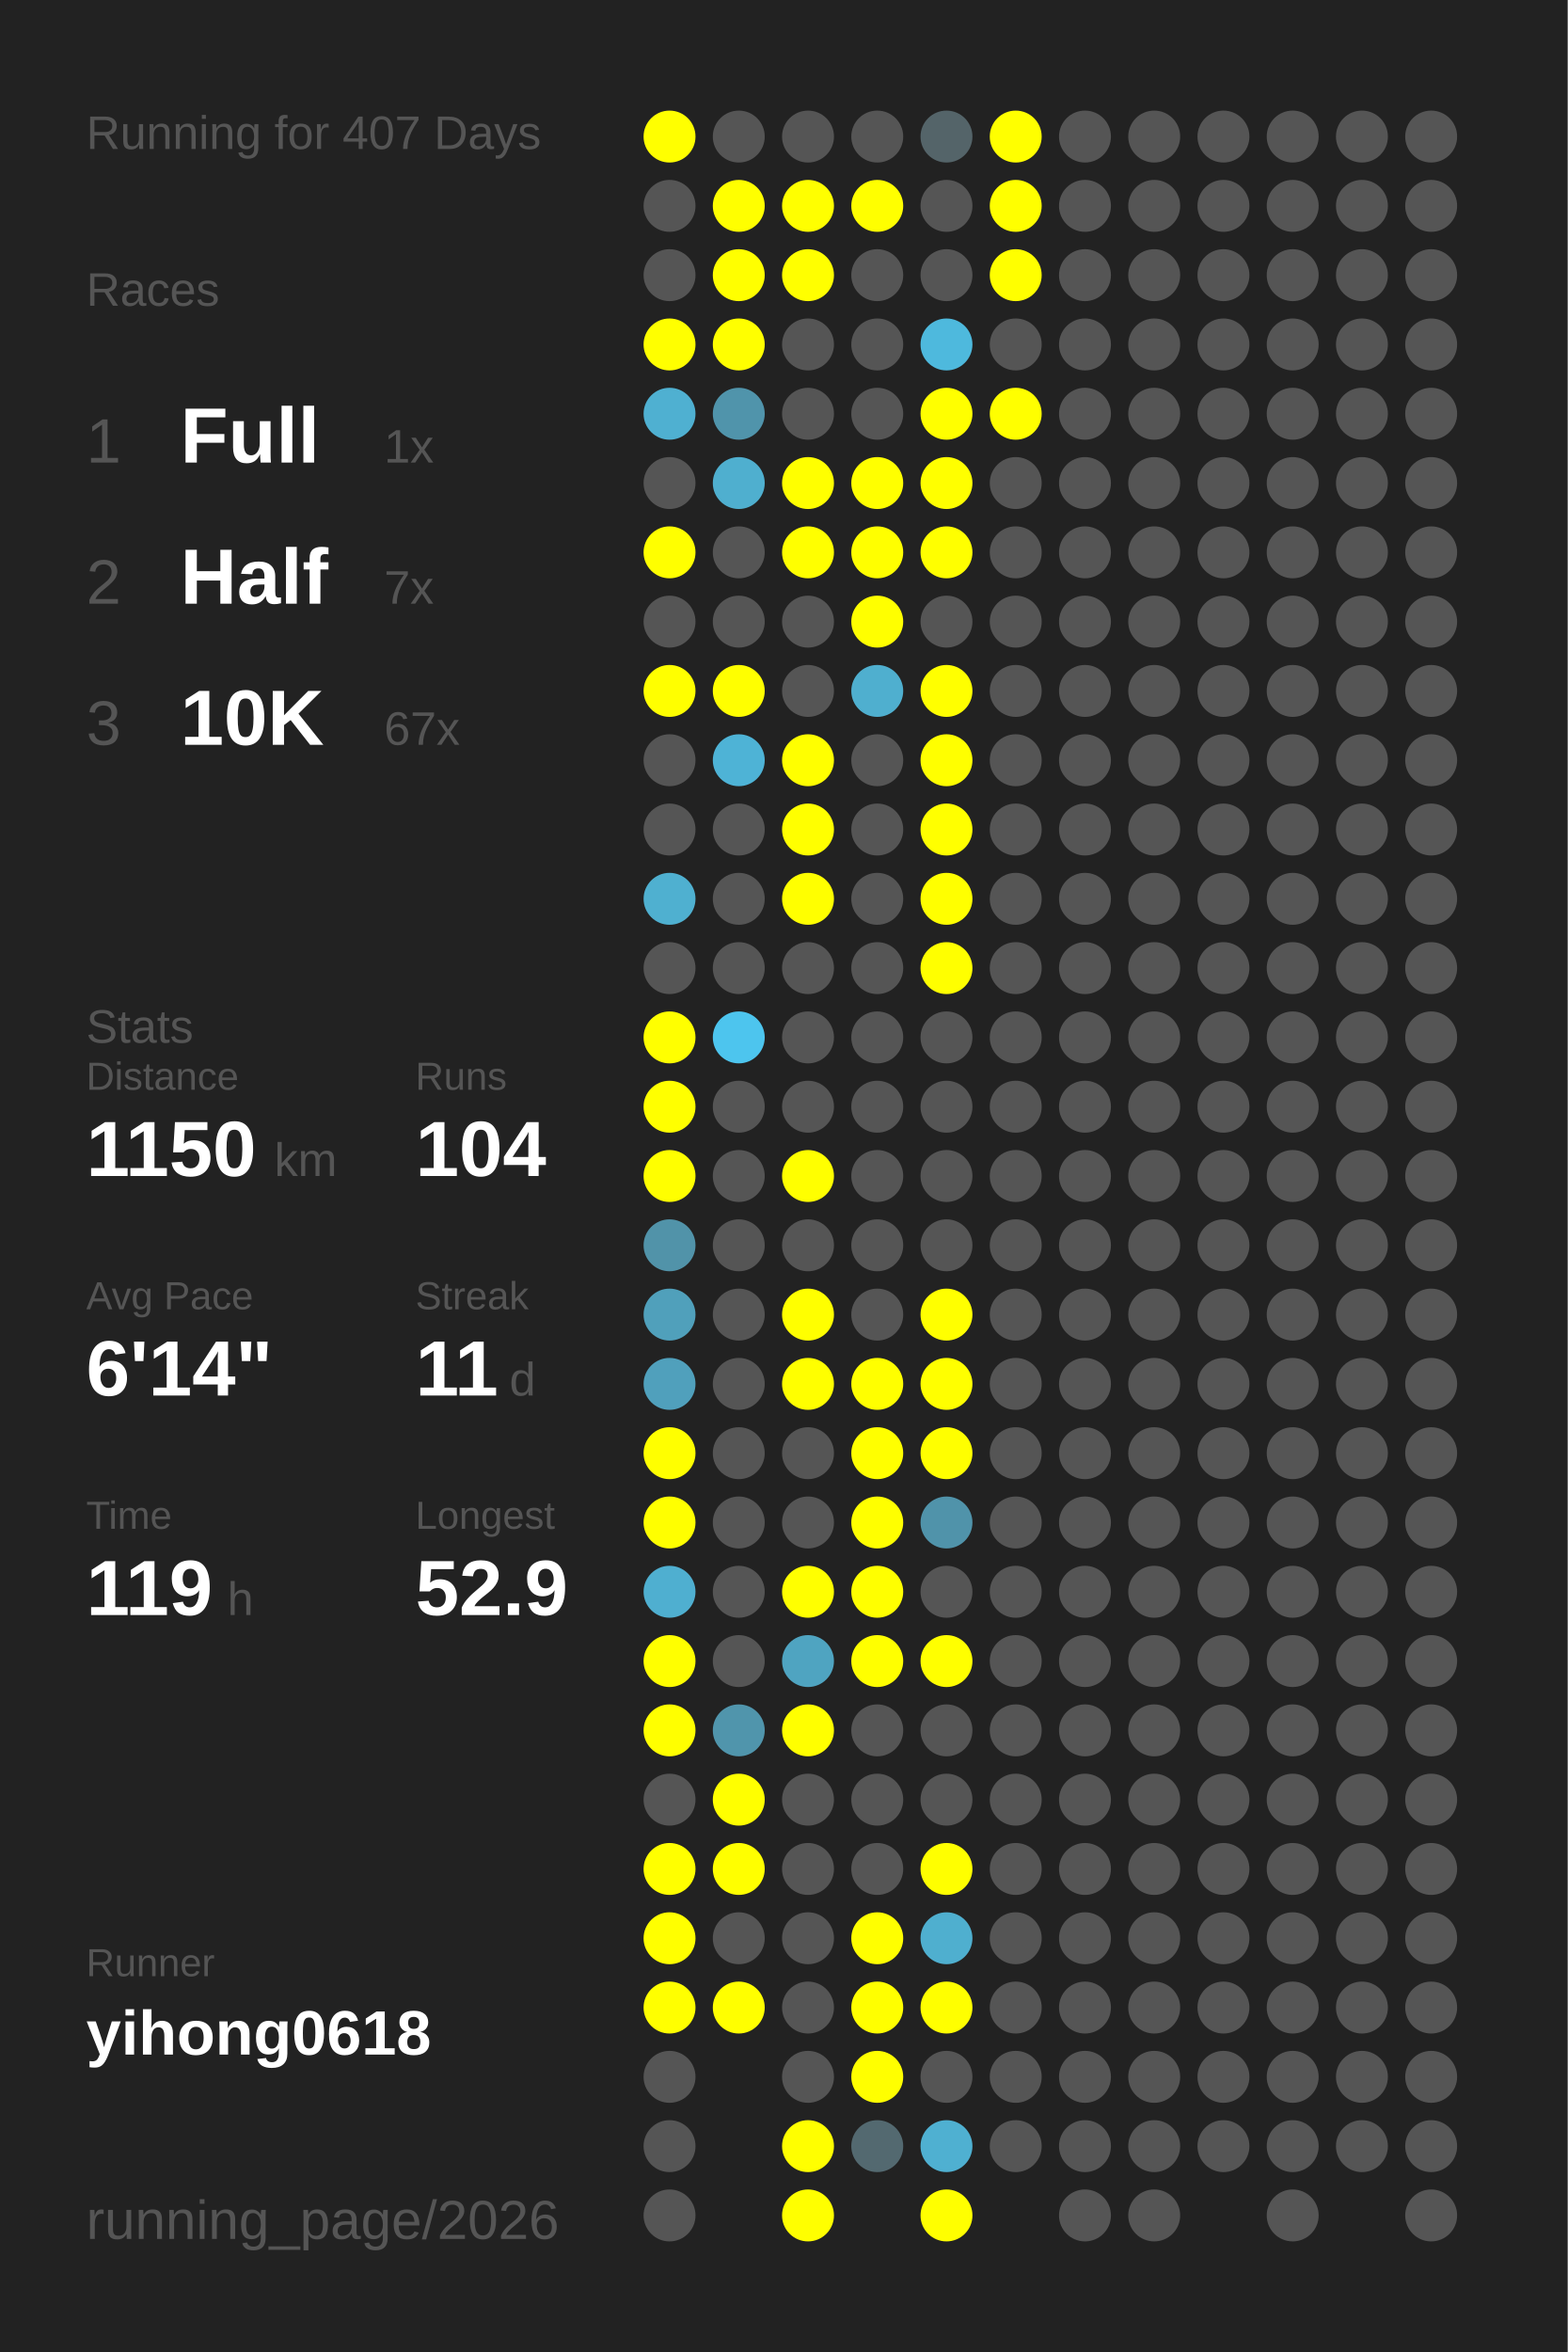
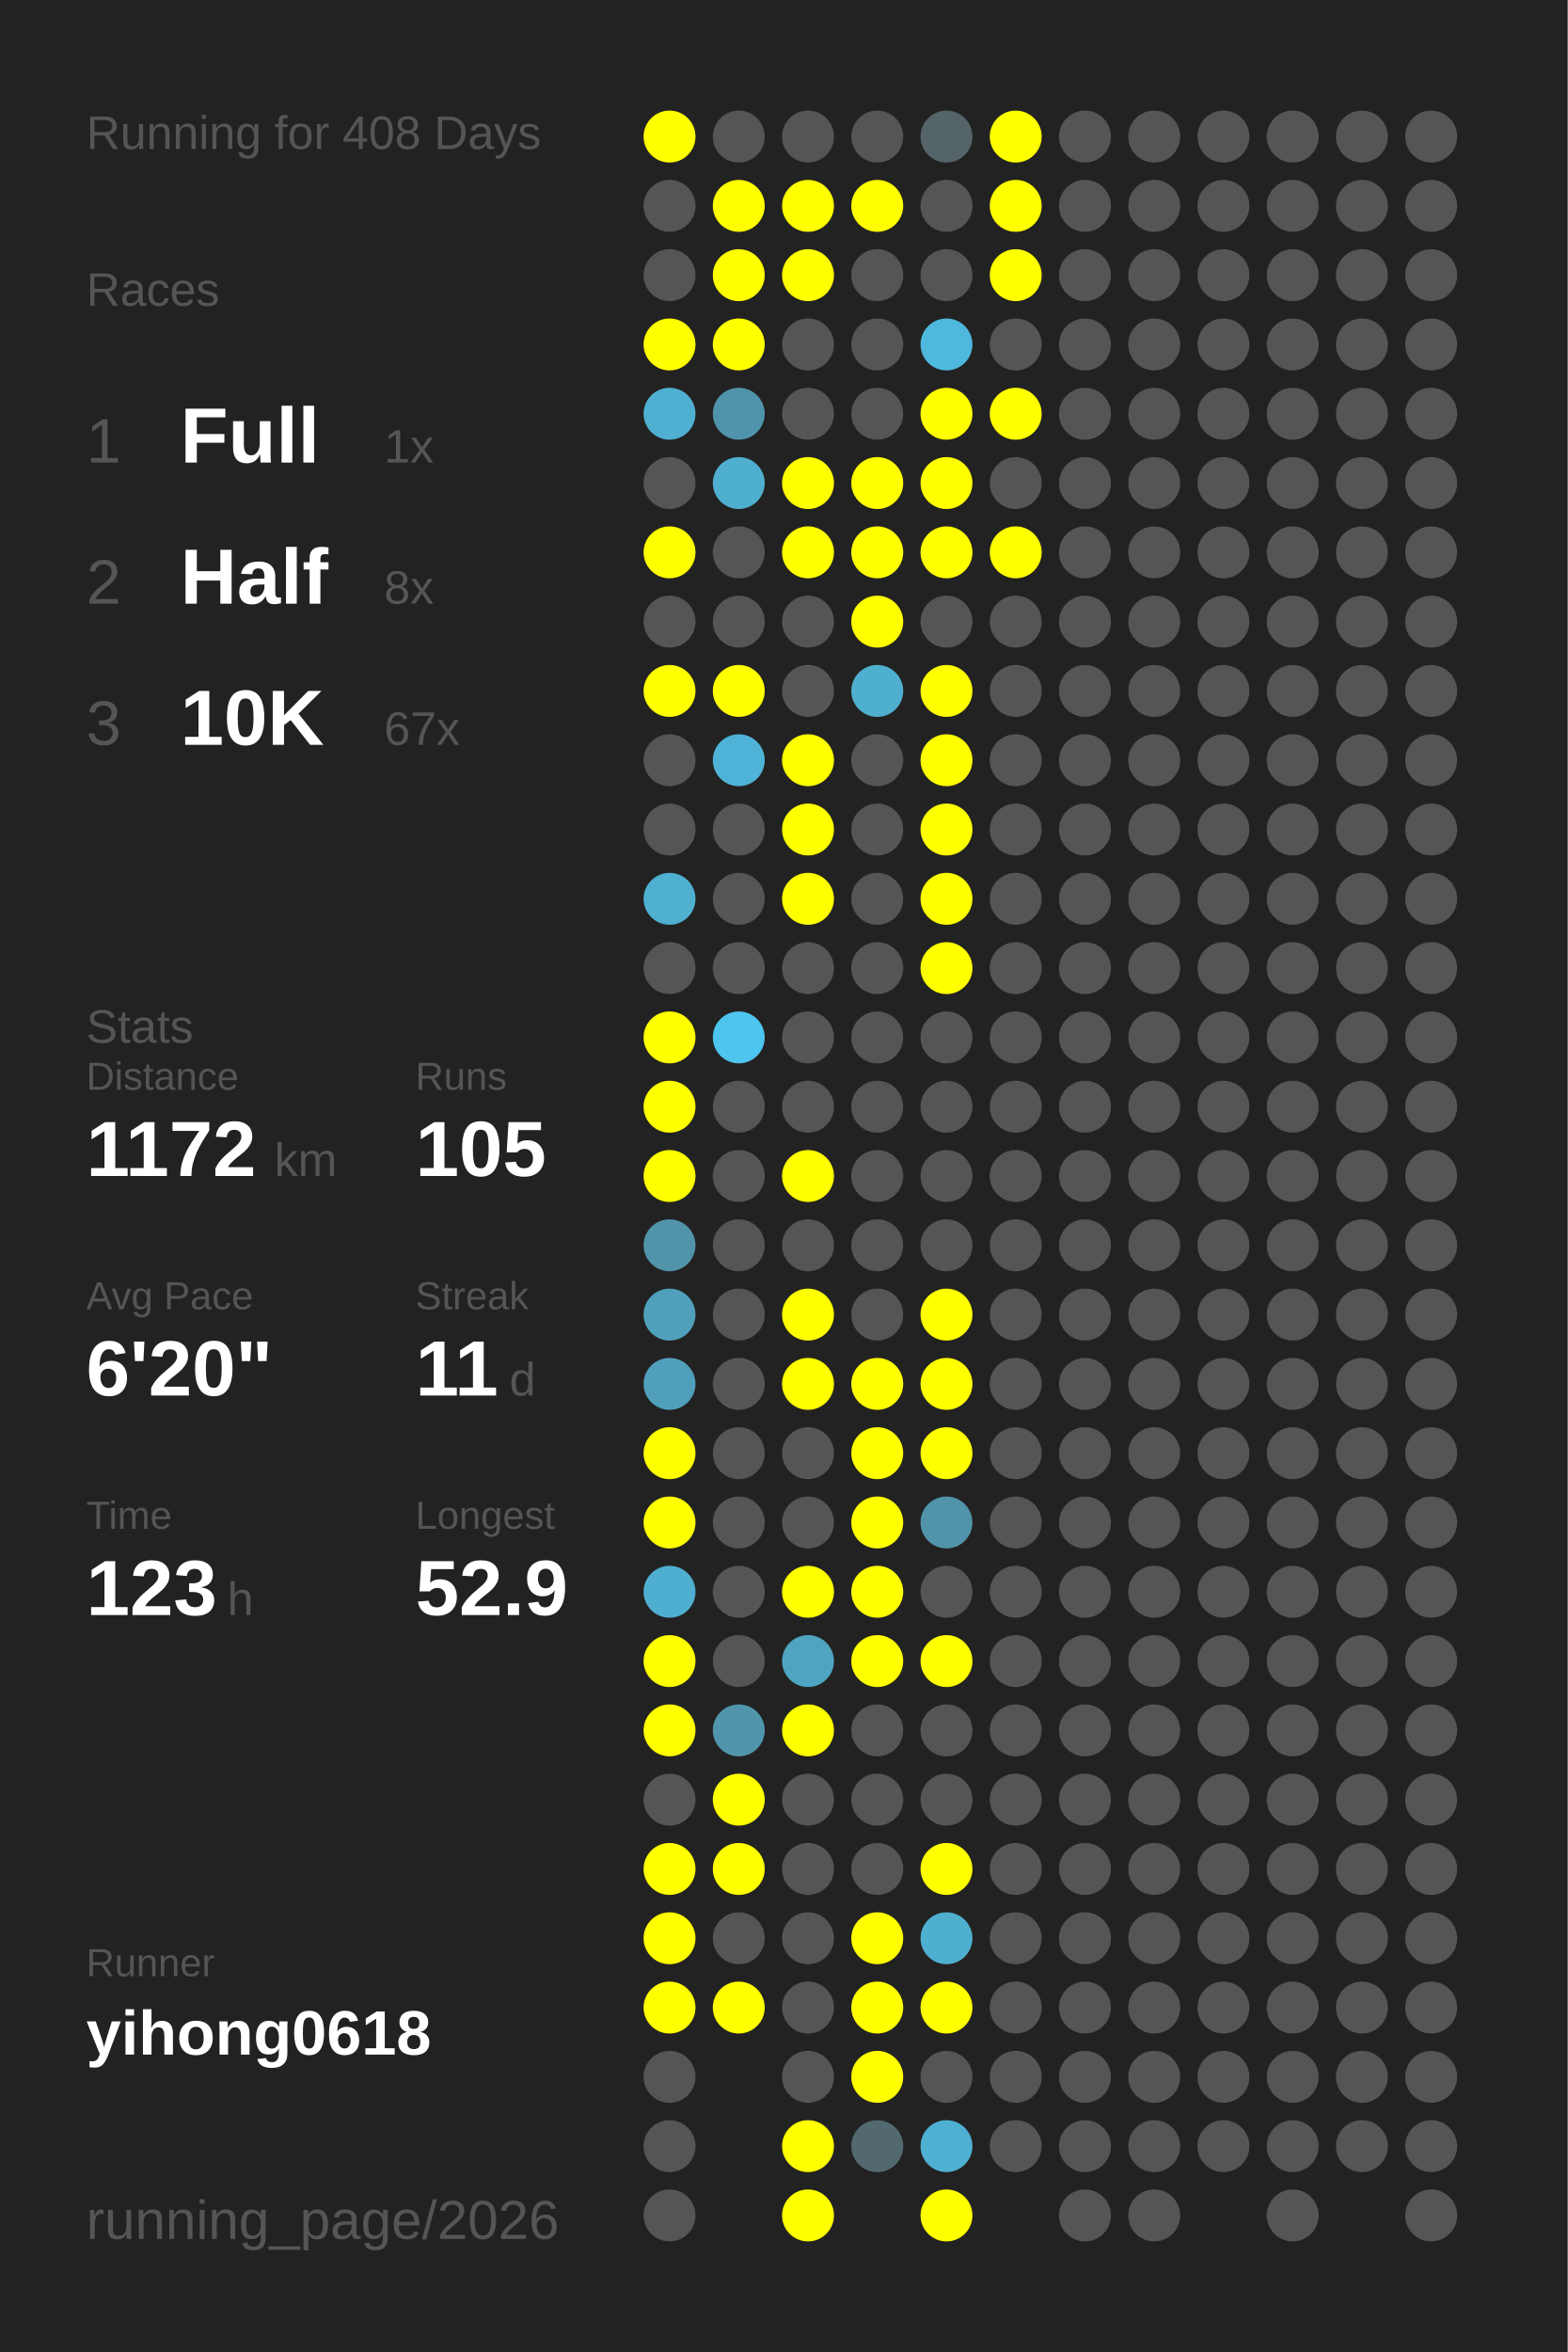
<svg xmlns="http://www.w3.org/2000/svg" baseProfile="full" height="300mm" version="1.1" viewBox="0,0,200,300" width="200mm">
  <defs />
  <rect fill="#222222" height="300" width="200" x="0" y="0" />
-   <text fill="#555555" style="font-size:6px; font-family:Arial;" x="11" y="19">Running for 407 Days</text>
+   <text fill="#555555" style="font-size:6px; font-family:Arial;" x="11" y="19">Running for 408 Days</text>
  <text fill="#555555" style="font-size:6px; font-family:Arial;" x="11" y="39">Races</text>
  <text fill="#555555" style="font-size:8px; font-family:Arial;" x="11" y="59">1</text>
  <text fill="#FFFFFF" style="font-size:10px; font-family:Arial; font-weight:bold;" x="23" y="59">Full</text>
  <text fill="#555555" style="font-size:6px; font-family:Arial;" x="49" y="59">1x</text>
  <text fill="#555555" style="font-size:8px; font-family:Arial;" x="11" y="77">2</text>
  <text fill="#FFFFFF" style="font-size:10px; font-family:Arial; font-weight:bold;" x="23" y="77">Half</text>
-   <text fill="#555555" style="font-size:6px; font-family:Arial;" x="49" y="77">7x</text>
+   <text fill="#555555" style="font-size:6px; font-family:Arial;" x="49" y="77">8x</text>
  <text fill="#555555" style="font-size:8px; font-family:Arial;" x="11" y="95">3</text>
  <text fill="#FFFFFF" style="font-size:10px; font-family:Arial; font-weight:bold;" x="23" y="95">10K</text>
  <text fill="#555555" style="font-size:6px; font-family:Arial;" x="49" y="95">67x</text>
  <text fill="#555555" style="font-size:6px; font-family:Arial;" x="11" y="133">Stats</text>
  <text fill="#555555" style="font-size:5px; font-family:Arial;" x="11" y="139">Distance</text>
-   <text fill="#FFFFFF" style="font-size:10px; font-family:Arial; font-weight:bold;" x="11" y="150">1150</text>
+   <text fill="#FFFFFF" style="font-size:10px; font-family:Arial; font-weight:bold;" x="11" y="150">1172</text>
  <text fill="#555555" style="font-size:6px; font-family:Arial;" x="35" y="150">km</text>
  <text fill="#555555" style="font-size:5px; font-family:Arial;" x="53" y="139">Runs</text>
-   <text fill="#FFFFFF" style="font-size:10px; font-family:Arial; font-weight:bold;" x="53" y="150">104</text>
+   <text fill="#FFFFFF" style="font-size:10px; font-family:Arial; font-weight:bold;" x="53" y="150">105</text>
  <text fill="#555555" style="font-size:5px; font-family:Arial;" x="11" y="167">Avg Pace</text>
-   <text fill="#FFFFFF" style="font-size:10px; font-family:Arial; font-weight:bold;" x="11" y="178">6'14"</text>
+   <text fill="#FFFFFF" style="font-size:10px; font-family:Arial; font-weight:bold;" x="11" y="178">6'20"</text>
  <text fill="#555555" style="font-size:5px; font-family:Arial;" x="53" y="167">Streak</text>
  <text fill="#FFFFFF" style="font-size:10px; font-family:Arial; font-weight:bold;" x="53" y="178">11</text>
  <text fill="#555555" style="font-size:6px; font-family:Arial;" x="65" y="178">d</text>
  <text fill="#555555" style="font-size:5px; font-family:Arial;" x="11" y="195">Time</text>
-   <text fill="#FFFFFF" style="font-size:10px; font-family:Arial; font-weight:bold;" x="11" y="206">119</text>
+   <text fill="#FFFFFF" style="font-size:10px; font-family:Arial; font-weight:bold;" x="11" y="206">123</text>
  <text fill="#555555" style="font-size:6px; font-family:Arial;" x="29" y="206">h</text>
  <text fill="#555555" style="font-size:5px; font-family:Arial;" x="53" y="195">Longest</text>
  <text fill="#FFFFFF" style="font-size:10px; font-family:Arial; font-weight:bold;" x="53" y="206">52.9</text>
  <text fill="#555555" style="font-size:5px; font-family:Arial;" x="11" y="252.065">Runner</text>
  <text fill="#FFFFFF" style="font-size:8px; font-family:Arial; font-weight:bold;" x="11" y="262.065">yihong0618</text>
  <text fill="#555555" style="font-size:7px; font-family:Arial;" x="11" y="285.581">running_page/2026</text>
  <circle cx="85.417" cy="17.419" fill="#FFFF00" r="3.312" />
  <circle cx="85.417" cy="26.258" fill="#555555" r="3.312" />
  <circle cx="85.417" cy="35.097" fill="#555555" r="3.312" />
  <circle cx="85.417" cy="43.935" fill="#FFFF00" r="3.312" />
  <circle cx="85.417" cy="52.774" fill="#4fb0d1" r="3.312" />
  <circle cx="85.417" cy="61.613" fill="#555555" r="3.312" />
  <circle cx="85.417" cy="70.452" fill="#FFFF00" r="3.312" />
  <circle cx="85.417" cy="79.29" fill="#555555" r="3.312" />
  <circle cx="85.417" cy="88.129" fill="#FFFF00" r="3.312" />
  <circle cx="85.417" cy="96.968" fill="#555555" r="3.312" />
  <circle cx="85.417" cy="105.806" fill="#555555" r="3.312" />
  <circle cx="85.417" cy="114.645" fill="#4fb0d0" r="3.312" />
  <circle cx="85.417" cy="123.484" fill="#555555" r="3.312" />
  <circle cx="85.417" cy="132.323" fill="#FFFF00" r="3.312" />
  <circle cx="85.417" cy="141.161" fill="#FFFF00" r="3.312" />
  <circle cx="85.417" cy="150" fill="#FFFF00" r="3.312" />
  <circle cx="85.417" cy="158.839" fill="#5193a9" r="3.312" />
  <circle cx="85.417" cy="167.677" fill="#50a0bb" r="3.312" />
  <circle cx="85.417" cy="176.516" fill="#50a0bc" r="3.312" />
  <circle cx="85.417" cy="185.355" fill="#FFFF00" r="3.312" />
  <circle cx="85.417" cy="194.194" fill="#FFFF00" r="3.312" />
  <circle cx="85.417" cy="203.032" fill="#4fafd0" r="3.312" />
  <circle cx="85.417" cy="211.871" fill="#FFFF00" r="3.312" />
  <circle cx="85.417" cy="220.71" fill="#FFFF00" r="3.312" />
  <circle cx="85.417" cy="229.548" fill="#555555" r="3.312" />
  <circle cx="85.417" cy="238.387" fill="#FFFF00" r="3.312" />
  <circle cx="85.417" cy="247.226" fill="#FFFF00" r="3.312" />
  <circle cx="85.417" cy="256.065" fill="#FFFF00" r="3.312" />
  <circle cx="85.417" cy="264.903" fill="#555555" r="3.312" />
  <circle cx="85.417" cy="273.742" fill="#555555" r="3.312" />
  <circle cx="85.417" cy="282.581" fill="#555555" r="3.312" />
  <circle cx="94.25" cy="17.419" fill="#555555" r="3.312" />
  <circle cx="94.25" cy="26.258" fill="#FFFF00" r="3.312" />
  <circle cx="94.25" cy="35.097" fill="#FFFF00" r="3.312" />
  <circle cx="94.25" cy="43.935" fill="#FFFF00" r="3.312" />
  <circle cx="94.25" cy="52.774" fill="#5094ab" r="3.312" />
  <circle cx="94.25" cy="61.613" fill="#4fafcf" r="3.312" />
  <circle cx="94.25" cy="70.452" fill="#555555" r="3.312" />
  <circle cx="94.25" cy="79.29" fill="#555555" r="3.312" />
  <circle cx="94.25" cy="88.129" fill="#FFFF00" r="3.312" />
  <circle cx="94.25" cy="96.968" fill="#4eb3d6" r="3.312" />
  <circle cx="94.25" cy="105.806" fill="#555555" r="3.312" />
  <circle cx="94.25" cy="114.645" fill="#555555" r="3.312" />
  <circle cx="94.25" cy="123.484" fill="#555555" r="3.312" />
  <circle cx="94.25" cy="132.323" fill="#4dc5ee" r="3.312" />
  <circle cx="94.25" cy="141.161" fill="#555555" r="3.312" />
  <circle cx="94.25" cy="150" fill="#555555" r="3.312" />
  <circle cx="94.25" cy="158.839" fill="#555555" r="3.312" />
  <circle cx="94.25" cy="167.677" fill="#555555" r="3.312" />
  <circle cx="94.25" cy="176.516" fill="#555555" r="3.312" />
  <circle cx="94.25" cy="185.355" fill="#555555" r="3.312" />
  <circle cx="94.25" cy="194.194" fill="#555555" r="3.312" />
  <circle cx="94.25" cy="203.032" fill="#555555" r="3.312" />
  <circle cx="94.25" cy="211.871" fill="#555555" r="3.312" />
  <circle cx="94.25" cy="220.71" fill="#5095ac" r="3.312" />
  <circle cx="94.25" cy="229.548" fill="#FFFF00" r="3.312" />
  <circle cx="94.25" cy="238.387" fill="#FFFF00" r="3.312" />
  <circle cx="94.25" cy="247.226" fill="#555555" r="3.312" />
  <circle cx="94.25" cy="256.065" fill="#FFFF00" r="3.312" />
  <circle cx="103.083" cy="17.419" fill="#555555" r="3.312" />
  <circle cx="103.083" cy="26.258" fill="#FFFF00" r="3.312" />
  <circle cx="103.083" cy="35.097" fill="#FFFF00" r="3.312" />
  <circle cx="103.083" cy="43.935" fill="#555555" r="3.312" />
  <circle cx="103.083" cy="52.774" fill="#555555" r="3.312" />
  <circle cx="103.083" cy="61.613" fill="#FFFF00" r="3.312" />
  <circle cx="103.083" cy="70.452" fill="#FFFF00" r="3.312" />
  <circle cx="103.083" cy="79.29" fill="#555555" r="3.312" />
  <circle cx="103.083" cy="88.129" fill="#555555" r="3.312" />
  <circle cx="103.083" cy="96.968" fill="#FFFF00" r="3.312" />
  <circle cx="103.083" cy="105.806" fill="#FFFF00" r="3.312" />
  <circle cx="103.083" cy="114.645" fill="#FFFF00" r="3.312" />
  <circle cx="103.083" cy="123.484" fill="#555555" r="3.312" />
  <circle cx="103.083" cy="132.323" fill="#555555" r="3.312" />
  <circle cx="103.083" cy="141.161" fill="#555555" r="3.312" />
  <circle cx="103.083" cy="150" fill="#FFFF00" r="3.312" />
  <circle cx="103.083" cy="158.839" fill="#555555" r="3.312" />
  <circle cx="103.083" cy="167.677" fill="#FFFF00" r="3.312" />
  <circle cx="103.083" cy="176.516" fill="#FFFF00" r="3.312" />
  <circle cx="103.083" cy="185.355" fill="#555555" r="3.312" />
  <circle cx="103.083" cy="194.194" fill="#555555" r="3.312" />
  <circle cx="103.083" cy="203.032" fill="#FFFF00" r="3.312" />
  <circle cx="103.083" cy="211.871" fill="#4fa4c1" r="3.312" />
  <circle cx="103.083" cy="220.71" fill="#FFFF00" r="3.312" />
  <circle cx="103.083" cy="229.548" fill="#555555" r="3.312" />
  <circle cx="103.083" cy="238.387" fill="#555555" r="3.312" />
  <circle cx="103.083" cy="247.226" fill="#555555" r="3.312" />
  <circle cx="103.083" cy="256.065" fill="#555555" r="3.312" />
  <circle cx="103.083" cy="264.903" fill="#555555" r="3.312" />
  <circle cx="103.083" cy="273.742" fill="#FFFF00" r="3.312" />
  <circle cx="103.083" cy="282.581" fill="#FFFF00" r="3.312" />
  <circle cx="111.917" cy="17.419" fill="#555555" r="3.312" />
  <circle cx="111.917" cy="26.258" fill="#FFFF00" r="3.312" />
  <circle cx="111.917" cy="35.097" fill="#555555" r="3.312" />
  <circle cx="111.917" cy="43.935" fill="#555555" r="3.312" />
  <circle cx="111.917" cy="52.774" fill="#555555" r="3.312" />
  <circle cx="111.917" cy="61.613" fill="#FFFF00" r="3.312" />
  <circle cx="111.917" cy="70.452" fill="#FFFF00" r="3.312" />
  <circle cx="111.917" cy="79.29" fill="#FFFF00" r="3.312" />
  <circle cx="111.917" cy="88.129" fill="#4fafcf" r="3.312" />
  <circle cx="111.917" cy="96.968" fill="#555555" r="3.312" />
  <circle cx="111.917" cy="105.806" fill="#555555" r="3.312" />
  <circle cx="111.917" cy="114.645" fill="#555555" r="3.312" />
  <circle cx="111.917" cy="123.484" fill="#555555" r="3.312" />
  <circle cx="111.917" cy="132.323" fill="#555555" r="3.312" />
  <circle cx="111.917" cy="141.161" fill="#555555" r="3.312" />
  <circle cx="111.917" cy="150" fill="#555555" r="3.312" />
  <circle cx="111.917" cy="158.839" fill="#555555" r="3.312" />
  <circle cx="111.917" cy="167.677" fill="#555555" r="3.312" />
  <circle cx="111.917" cy="176.516" fill="#FFFF00" r="3.312" />
  <circle cx="111.917" cy="185.355" fill="#FFFF00" r="3.312" />
  <circle cx="111.917" cy="194.194" fill="#FFFF00" r="3.312" />
  <circle cx="111.917" cy="203.032" fill="#FFFF00" r="3.312" />
  <circle cx="111.917" cy="211.871" fill="#FFFF00" r="3.312" />
  <circle cx="111.917" cy="220.71" fill="#555555" r="3.312" />
  <circle cx="111.917" cy="229.548" fill="#555555" r="3.312" />
  <circle cx="111.917" cy="238.387" fill="#555555" r="3.312" />
  <circle cx="111.917" cy="247.226" fill="#FFFF00" r="3.312" />
  <circle cx="111.917" cy="256.065" fill="#FFFF00" r="3.312" />
  <circle cx="111.917" cy="264.903" fill="#FFFF00" r="3.312" />
  <circle cx="111.917" cy="273.742" fill="#536970" r="3.312" />
  <circle cx="120.75" cy="17.419" fill="#546469" r="3.312" />
  <circle cx="120.75" cy="26.258" fill="#555555" r="3.312" />
  <circle cx="120.75" cy="35.097" fill="#555555" r="3.312" />
  <circle cx="120.75" cy="43.935" fill="#4eb9dd" r="3.312" />
  <circle cx="120.75" cy="52.774" fill="#FFFF00" r="3.312" />
  <circle cx="120.75" cy="61.613" fill="#FFFF00" r="3.312" />
  <circle cx="120.75" cy="70.452" fill="#FFFF00" r="3.312" />
  <circle cx="120.75" cy="79.29" fill="#555555" r="3.312" />
  <circle cx="120.75" cy="88.129" fill="#FFFF00" r="3.312" />
  <circle cx="120.75" cy="96.968" fill="#FFFF00" r="3.312" />
  <circle cx="120.75" cy="105.806" fill="#FFFF00" r="3.312" />
  <circle cx="120.75" cy="114.645" fill="#FFFF00" r="3.312" />
  <circle cx="120.75" cy="123.484" fill="#FFFF00" r="3.312" />
  <circle cx="120.75" cy="132.323" fill="#555555" r="3.312" />
  <circle cx="120.75" cy="141.161" fill="#555555" r="3.312" />
  <circle cx="120.75" cy="150" fill="#555555" r="3.312" />
  <circle cx="120.75" cy="158.839" fill="#555555" r="3.312" />
  <circle cx="120.75" cy="167.677" fill="#FFFF00" r="3.312" />
  <circle cx="120.75" cy="176.516" fill="#FFFF00" r="3.312" />
  <circle cx="120.75" cy="185.355" fill="#FFFF00" r="3.312" />
  <circle cx="120.75" cy="194.194" fill="#5093aa" r="3.312" />
  <circle cx="120.75" cy="203.032" fill="#555555" r="3.312" />
  <circle cx="120.75" cy="211.871" fill="#FFFF00" r="3.312" />
  <circle cx="120.75" cy="220.71" fill="#555555" r="3.312" />
  <circle cx="120.75" cy="229.548" fill="#555555" r="3.312" />
  <circle cx="120.75" cy="238.387" fill="#FFFF00" r="3.312" />
  <circle cx="120.75" cy="247.226" fill="#4fafcf" r="3.312" />
  <circle cx="120.75" cy="256.065" fill="#FFFF00" r="3.312" />
  <circle cx="120.75" cy="264.903" fill="#555555" r="3.312" />
  <circle cx="120.75" cy="273.742" fill="#4fb0d1" r="3.312" />
  <circle cx="120.75" cy="282.581" fill="#FFFF00" r="3.312" />
  <circle cx="129.583" cy="17.419" fill="#FFFF00" r="3.312" />
  <circle cx="129.583" cy="26.258" fill="#FFFF00" r="3.312" />
  <circle cx="129.583" cy="35.097" fill="#FFFF00" r="3.312" />
  <circle cx="129.583" cy="43.935" fill="#555555" r="3.312" />
  <circle cx="129.583" cy="52.774" fill="#FFFF00" r="3.312" />
  <circle cx="129.583" cy="61.613" fill="#555555" r="3.312" />
-   <circle cx="129.583" cy="70.452" fill="#555555" r="3.312" />
+   <circle cx="129.583" cy="70.452" fill="#FFFF00" r="3.312" />
  <circle cx="129.583" cy="79.29" fill="#555555" r="3.312" />
  <circle cx="129.583" cy="88.129" fill="#555555" r="3.312" />
  <circle cx="129.583" cy="96.968" fill="#555555" r="3.312" />
  <circle cx="129.583" cy="105.806" fill="#555555" r="3.312" />
  <circle cx="129.583" cy="114.645" fill="#555555" r="3.312" />
  <circle cx="129.583" cy="123.484" fill="#555555" r="3.312" />
  <circle cx="129.583" cy="132.323" fill="#555555" r="3.312" />
  <circle cx="129.583" cy="141.161" fill="#555555" r="3.312" />
  <circle cx="129.583" cy="150" fill="#555555" r="3.312" />
  <circle cx="129.583" cy="158.839" fill="#555555" r="3.312" />
  <circle cx="129.583" cy="167.677" fill="#555555" r="3.312" />
  <circle cx="129.583" cy="176.516" fill="#555555" r="3.312" />
  <circle cx="129.583" cy="185.355" fill="#555555" r="3.312" />
  <circle cx="129.583" cy="194.194" fill="#555555" r="3.312" />
  <circle cx="129.583" cy="203.032" fill="#555555" r="3.312" />
  <circle cx="129.583" cy="211.871" fill="#555555" r="3.312" />
  <circle cx="129.583" cy="220.71" fill="#555555" r="3.312" />
  <circle cx="129.583" cy="229.548" fill="#555555" r="3.312" />
  <circle cx="129.583" cy="238.387" fill="#555555" r="3.312" />
  <circle cx="129.583" cy="247.226" fill="#555555" r="3.312" />
  <circle cx="129.583" cy="256.065" fill="#555555" r="3.312" />
  <circle cx="129.583" cy="264.903" fill="#555555" r="3.312" />
  <circle cx="129.583" cy="273.742" fill="#555555" r="3.312" />
  <circle cx="138.417" cy="17.419" fill="#555555" r="3.312" />
  <circle cx="138.417" cy="26.258" fill="#555555" r="3.312" />
  <circle cx="138.417" cy="35.097" fill="#555555" r="3.312" />
  <circle cx="138.417" cy="43.935" fill="#555555" r="3.312" />
  <circle cx="138.417" cy="52.774" fill="#555555" r="3.312" />
  <circle cx="138.417" cy="61.613" fill="#555555" r="3.312" />
  <circle cx="138.417" cy="70.452" fill="#555555" r="3.312" />
  <circle cx="138.417" cy="79.29" fill="#555555" r="3.312" />
  <circle cx="138.417" cy="88.129" fill="#555555" r="3.312" />
  <circle cx="138.417" cy="96.968" fill="#555555" r="3.312" />
  <circle cx="138.417" cy="105.806" fill="#555555" r="3.312" />
  <circle cx="138.417" cy="114.645" fill="#555555" r="3.312" />
  <circle cx="138.417" cy="123.484" fill="#555555" r="3.312" />
  <circle cx="138.417" cy="132.323" fill="#555555" r="3.312" />
  <circle cx="138.417" cy="141.161" fill="#555555" r="3.312" />
  <circle cx="138.417" cy="150" fill="#555555" r="3.312" />
  <circle cx="138.417" cy="158.839" fill="#555555" r="3.312" />
  <circle cx="138.417" cy="167.677" fill="#555555" r="3.312" />
  <circle cx="138.417" cy="176.516" fill="#555555" r="3.312" />
  <circle cx="138.417" cy="185.355" fill="#555555" r="3.312" />
  <circle cx="138.417" cy="194.194" fill="#555555" r="3.312" />
  <circle cx="138.417" cy="203.032" fill="#555555" r="3.312" />
  <circle cx="138.417" cy="211.871" fill="#555555" r="3.312" />
  <circle cx="138.417" cy="220.71" fill="#555555" r="3.312" />
  <circle cx="138.417" cy="229.548" fill="#555555" r="3.312" />
  <circle cx="138.417" cy="238.387" fill="#555555" r="3.312" />
  <circle cx="138.417" cy="247.226" fill="#555555" r="3.312" />
  <circle cx="138.417" cy="256.065" fill="#555555" r="3.312" />
  <circle cx="138.417" cy="264.903" fill="#555555" r="3.312" />
  <circle cx="138.417" cy="273.742" fill="#555555" r="3.312" />
  <circle cx="138.417" cy="282.581" fill="#555555" r="3.312" />
  <circle cx="147.25" cy="17.419" fill="#555555" r="3.312" />
  <circle cx="147.25" cy="26.258" fill="#555555" r="3.312" />
  <circle cx="147.25" cy="35.097" fill="#555555" r="3.312" />
  <circle cx="147.25" cy="43.935" fill="#555555" r="3.312" />
  <circle cx="147.25" cy="52.774" fill="#555555" r="3.312" />
  <circle cx="147.25" cy="61.613" fill="#555555" r="3.312" />
  <circle cx="147.25" cy="70.452" fill="#555555" r="3.312" />
  <circle cx="147.25" cy="79.29" fill="#555555" r="3.312" />
  <circle cx="147.25" cy="88.129" fill="#555555" r="3.312" />
  <circle cx="147.25" cy="96.968" fill="#555555" r="3.312" />
  <circle cx="147.25" cy="105.806" fill="#555555" r="3.312" />
  <circle cx="147.25" cy="114.645" fill="#555555" r="3.312" />
  <circle cx="147.25" cy="123.484" fill="#555555" r="3.312" />
  <circle cx="147.25" cy="132.323" fill="#555555" r="3.312" />
  <circle cx="147.25" cy="141.161" fill="#555555" r="3.312" />
  <circle cx="147.25" cy="150" fill="#555555" r="3.312" />
  <circle cx="147.25" cy="158.839" fill="#555555" r="3.312" />
  <circle cx="147.25" cy="167.677" fill="#555555" r="3.312" />
  <circle cx="147.25" cy="176.516" fill="#555555" r="3.312" />
  <circle cx="147.25" cy="185.355" fill="#555555" r="3.312" />
  <circle cx="147.25" cy="194.194" fill="#555555" r="3.312" />
  <circle cx="147.25" cy="203.032" fill="#555555" r="3.312" />
  <circle cx="147.25" cy="211.871" fill="#555555" r="3.312" />
  <circle cx="147.25" cy="220.71" fill="#555555" r="3.312" />
  <circle cx="147.25" cy="229.548" fill="#555555" r="3.312" />
  <circle cx="147.25" cy="238.387" fill="#555555" r="3.312" />
  <circle cx="147.25" cy="247.226" fill="#555555" r="3.312" />
  <circle cx="147.25" cy="256.065" fill="#555555" r="3.312" />
  <circle cx="147.25" cy="264.903" fill="#555555" r="3.312" />
  <circle cx="147.25" cy="273.742" fill="#555555" r="3.312" />
  <circle cx="147.25" cy="282.581" fill="#555555" r="3.312" />
  <circle cx="156.083" cy="17.419" fill="#555555" r="3.312" />
  <circle cx="156.083" cy="26.258" fill="#555555" r="3.312" />
  <circle cx="156.083" cy="35.097" fill="#555555" r="3.312" />
  <circle cx="156.083" cy="43.935" fill="#555555" r="3.312" />
  <circle cx="156.083" cy="52.774" fill="#555555" r="3.312" />
  <circle cx="156.083" cy="61.613" fill="#555555" r="3.312" />
  <circle cx="156.083" cy="70.452" fill="#555555" r="3.312" />
  <circle cx="156.083" cy="79.29" fill="#555555" r="3.312" />
  <circle cx="156.083" cy="88.129" fill="#555555" r="3.312" />
  <circle cx="156.083" cy="96.968" fill="#555555" r="3.312" />
  <circle cx="156.083" cy="105.806" fill="#555555" r="3.312" />
  <circle cx="156.083" cy="114.645" fill="#555555" r="3.312" />
  <circle cx="156.083" cy="123.484" fill="#555555" r="3.312" />
  <circle cx="156.083" cy="132.323" fill="#555555" r="3.312" />
  <circle cx="156.083" cy="141.161" fill="#555555" r="3.312" />
  <circle cx="156.083" cy="150" fill="#555555" r="3.312" />
  <circle cx="156.083" cy="158.839" fill="#555555" r="3.312" />
  <circle cx="156.083" cy="167.677" fill="#555555" r="3.312" />
  <circle cx="156.083" cy="176.516" fill="#555555" r="3.312" />
  <circle cx="156.083" cy="185.355" fill="#555555" r="3.312" />
  <circle cx="156.083" cy="194.194" fill="#555555" r="3.312" />
  <circle cx="156.083" cy="203.032" fill="#555555" r="3.312" />
  <circle cx="156.083" cy="211.871" fill="#555555" r="3.312" />
  <circle cx="156.083" cy="220.71" fill="#555555" r="3.312" />
  <circle cx="156.083" cy="229.548" fill="#555555" r="3.312" />
  <circle cx="156.083" cy="238.387" fill="#555555" r="3.312" />
  <circle cx="156.083" cy="247.226" fill="#555555" r="3.312" />
  <circle cx="156.083" cy="256.065" fill="#555555" r="3.312" />
  <circle cx="156.083" cy="264.903" fill="#555555" r="3.312" />
  <circle cx="156.083" cy="273.742" fill="#555555" r="3.312" />
  <circle cx="164.917" cy="17.419" fill="#555555" r="3.312" />
  <circle cx="164.917" cy="26.258" fill="#555555" r="3.312" />
  <circle cx="164.917" cy="35.097" fill="#555555" r="3.312" />
  <circle cx="164.917" cy="43.935" fill="#555555" r="3.312" />
  <circle cx="164.917" cy="52.774" fill="#555555" r="3.312" />
  <circle cx="164.917" cy="61.613" fill="#555555" r="3.312" />
  <circle cx="164.917" cy="70.452" fill="#555555" r="3.312" />
  <circle cx="164.917" cy="79.29" fill="#555555" r="3.312" />
  <circle cx="164.917" cy="88.129" fill="#555555" r="3.312" />
  <circle cx="164.917" cy="96.968" fill="#555555" r="3.312" />
  <circle cx="164.917" cy="105.806" fill="#555555" r="3.312" />
  <circle cx="164.917" cy="114.645" fill="#555555" r="3.312" />
  <circle cx="164.917" cy="123.484" fill="#555555" r="3.312" />
  <circle cx="164.917" cy="132.323" fill="#555555" r="3.312" />
  <circle cx="164.917" cy="141.161" fill="#555555" r="3.312" />
  <circle cx="164.917" cy="150" fill="#555555" r="3.312" />
  <circle cx="164.917" cy="158.839" fill="#555555" r="3.312" />
  <circle cx="164.917" cy="167.677" fill="#555555" r="3.312" />
  <circle cx="164.917" cy="176.516" fill="#555555" r="3.312" />
  <circle cx="164.917" cy="185.355" fill="#555555" r="3.312" />
  <circle cx="164.917" cy="194.194" fill="#555555" r="3.312" />
  <circle cx="164.917" cy="203.032" fill="#555555" r="3.312" />
  <circle cx="164.917" cy="211.871" fill="#555555" r="3.312" />
  <circle cx="164.917" cy="220.71" fill="#555555" r="3.312" />
  <circle cx="164.917" cy="229.548" fill="#555555" r="3.312" />
  <circle cx="164.917" cy="238.387" fill="#555555" r="3.312" />
  <circle cx="164.917" cy="247.226" fill="#555555" r="3.312" />
  <circle cx="164.917" cy="256.065" fill="#555555" r="3.312" />
  <circle cx="164.917" cy="264.903" fill="#555555" r="3.312" />
  <circle cx="164.917" cy="273.742" fill="#555555" r="3.312" />
  <circle cx="164.917" cy="282.581" fill="#555555" r="3.312" />
  <circle cx="173.75" cy="17.419" fill="#555555" r="3.312" />
  <circle cx="173.75" cy="26.258" fill="#555555" r="3.312" />
  <circle cx="173.75" cy="35.097" fill="#555555" r="3.312" />
  <circle cx="173.75" cy="43.935" fill="#555555" r="3.312" />
  <circle cx="173.75" cy="52.774" fill="#555555" r="3.312" />
  <circle cx="173.75" cy="61.613" fill="#555555" r="3.312" />
  <circle cx="173.75" cy="70.452" fill="#555555" r="3.312" />
  <circle cx="173.75" cy="79.29" fill="#555555" r="3.312" />
  <circle cx="173.75" cy="88.129" fill="#555555" r="3.312" />
  <circle cx="173.75" cy="96.968" fill="#555555" r="3.312" />
  <circle cx="173.75" cy="105.806" fill="#555555" r="3.312" />
  <circle cx="173.75" cy="114.645" fill="#555555" r="3.312" />
  <circle cx="173.75" cy="123.484" fill="#555555" r="3.312" />
  <circle cx="173.75" cy="132.323" fill="#555555" r="3.312" />
  <circle cx="173.75" cy="141.161" fill="#555555" r="3.312" />
  <circle cx="173.75" cy="150" fill="#555555" r="3.312" />
  <circle cx="173.75" cy="158.839" fill="#555555" r="3.312" />
  <circle cx="173.75" cy="167.677" fill="#555555" r="3.312" />
  <circle cx="173.75" cy="176.516" fill="#555555" r="3.312" />
  <circle cx="173.75" cy="185.355" fill="#555555" r="3.312" />
  <circle cx="173.75" cy="194.194" fill="#555555" r="3.312" />
  <circle cx="173.75" cy="203.032" fill="#555555" r="3.312" />
  <circle cx="173.75" cy="211.871" fill="#555555" r="3.312" />
  <circle cx="173.75" cy="220.71" fill="#555555" r="3.312" />
  <circle cx="173.75" cy="229.548" fill="#555555" r="3.312" />
  <circle cx="173.75" cy="238.387" fill="#555555" r="3.312" />
  <circle cx="173.75" cy="247.226" fill="#555555" r="3.312" />
  <circle cx="173.75" cy="256.065" fill="#555555" r="3.312" />
  <circle cx="173.75" cy="264.903" fill="#555555" r="3.312" />
  <circle cx="173.75" cy="273.742" fill="#555555" r="3.312" />
  <circle cx="182.583" cy="17.419" fill="#555555" r="3.312" />
  <circle cx="182.583" cy="26.258" fill="#555555" r="3.312" />
  <circle cx="182.583" cy="35.097" fill="#555555" r="3.312" />
  <circle cx="182.583" cy="43.935" fill="#555555" r="3.312" />
  <circle cx="182.583" cy="52.774" fill="#555555" r="3.312" />
  <circle cx="182.583" cy="61.613" fill="#555555" r="3.312" />
  <circle cx="182.583" cy="70.452" fill="#555555" r="3.312" />
  <circle cx="182.583" cy="79.29" fill="#555555" r="3.312" />
  <circle cx="182.583" cy="88.129" fill="#555555" r="3.312" />
  <circle cx="182.583" cy="96.968" fill="#555555" r="3.312" />
  <circle cx="182.583" cy="105.806" fill="#555555" r="3.312" />
  <circle cx="182.583" cy="114.645" fill="#555555" r="3.312" />
  <circle cx="182.583" cy="123.484" fill="#555555" r="3.312" />
  <circle cx="182.583" cy="132.323" fill="#555555" r="3.312" />
  <circle cx="182.583" cy="141.161" fill="#555555" r="3.312" />
  <circle cx="182.583" cy="150" fill="#555555" r="3.312" />
  <circle cx="182.583" cy="158.839" fill="#555555" r="3.312" />
  <circle cx="182.583" cy="167.677" fill="#555555" r="3.312" />
  <circle cx="182.583" cy="176.516" fill="#555555" r="3.312" />
  <circle cx="182.583" cy="185.355" fill="#555555" r="3.312" />
  <circle cx="182.583" cy="194.194" fill="#555555" r="3.312" />
  <circle cx="182.583" cy="203.032" fill="#555555" r="3.312" />
  <circle cx="182.583" cy="211.871" fill="#555555" r="3.312" />
  <circle cx="182.583" cy="220.71" fill="#555555" r="3.312" />
  <circle cx="182.583" cy="229.548" fill="#555555" r="3.312" />
  <circle cx="182.583" cy="238.387" fill="#555555" r="3.312" />
  <circle cx="182.583" cy="247.226" fill="#555555" r="3.312" />
  <circle cx="182.583" cy="256.065" fill="#555555" r="3.312" />
  <circle cx="182.583" cy="264.903" fill="#555555" r="3.312" />
  <circle cx="182.583" cy="273.742" fill="#555555" r="3.312" />
  <circle cx="182.583" cy="282.581" fill="#555555" r="3.312" />
</svg>
